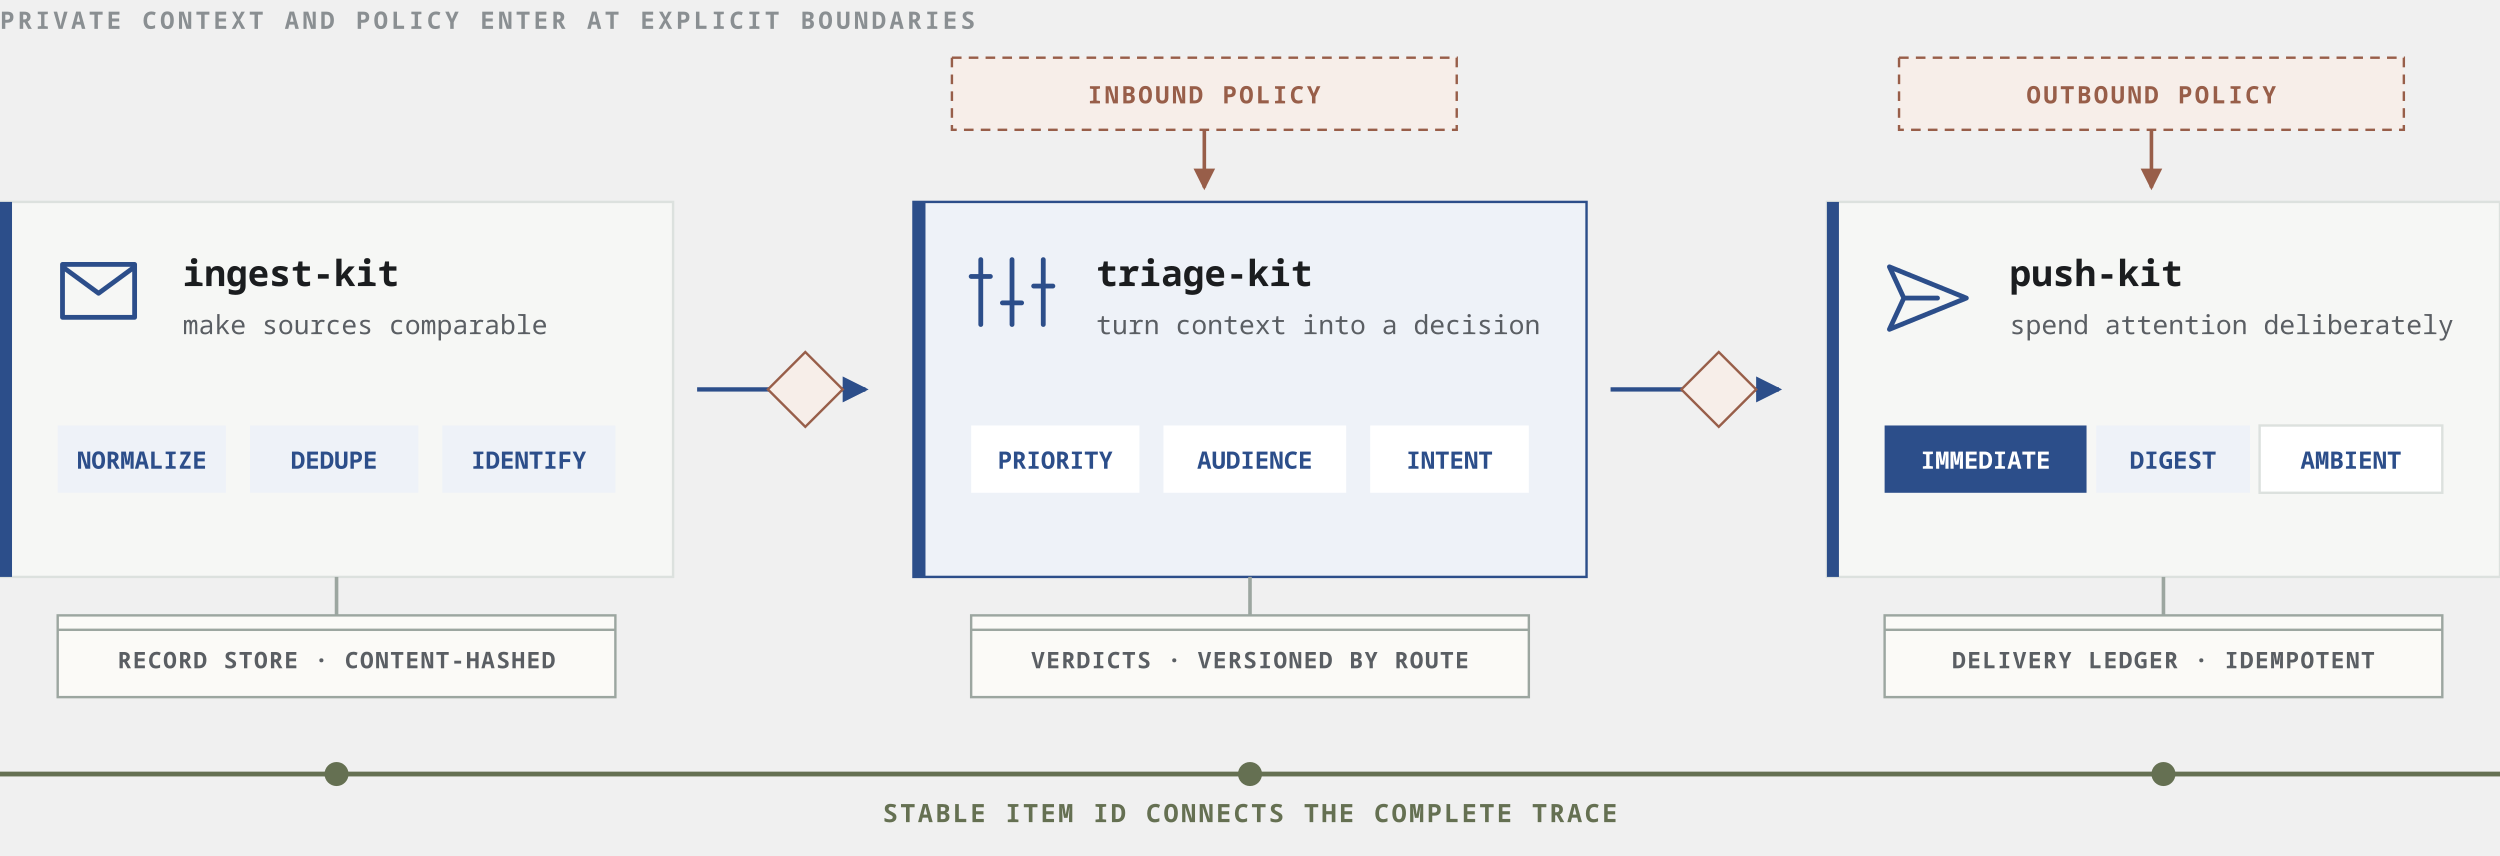
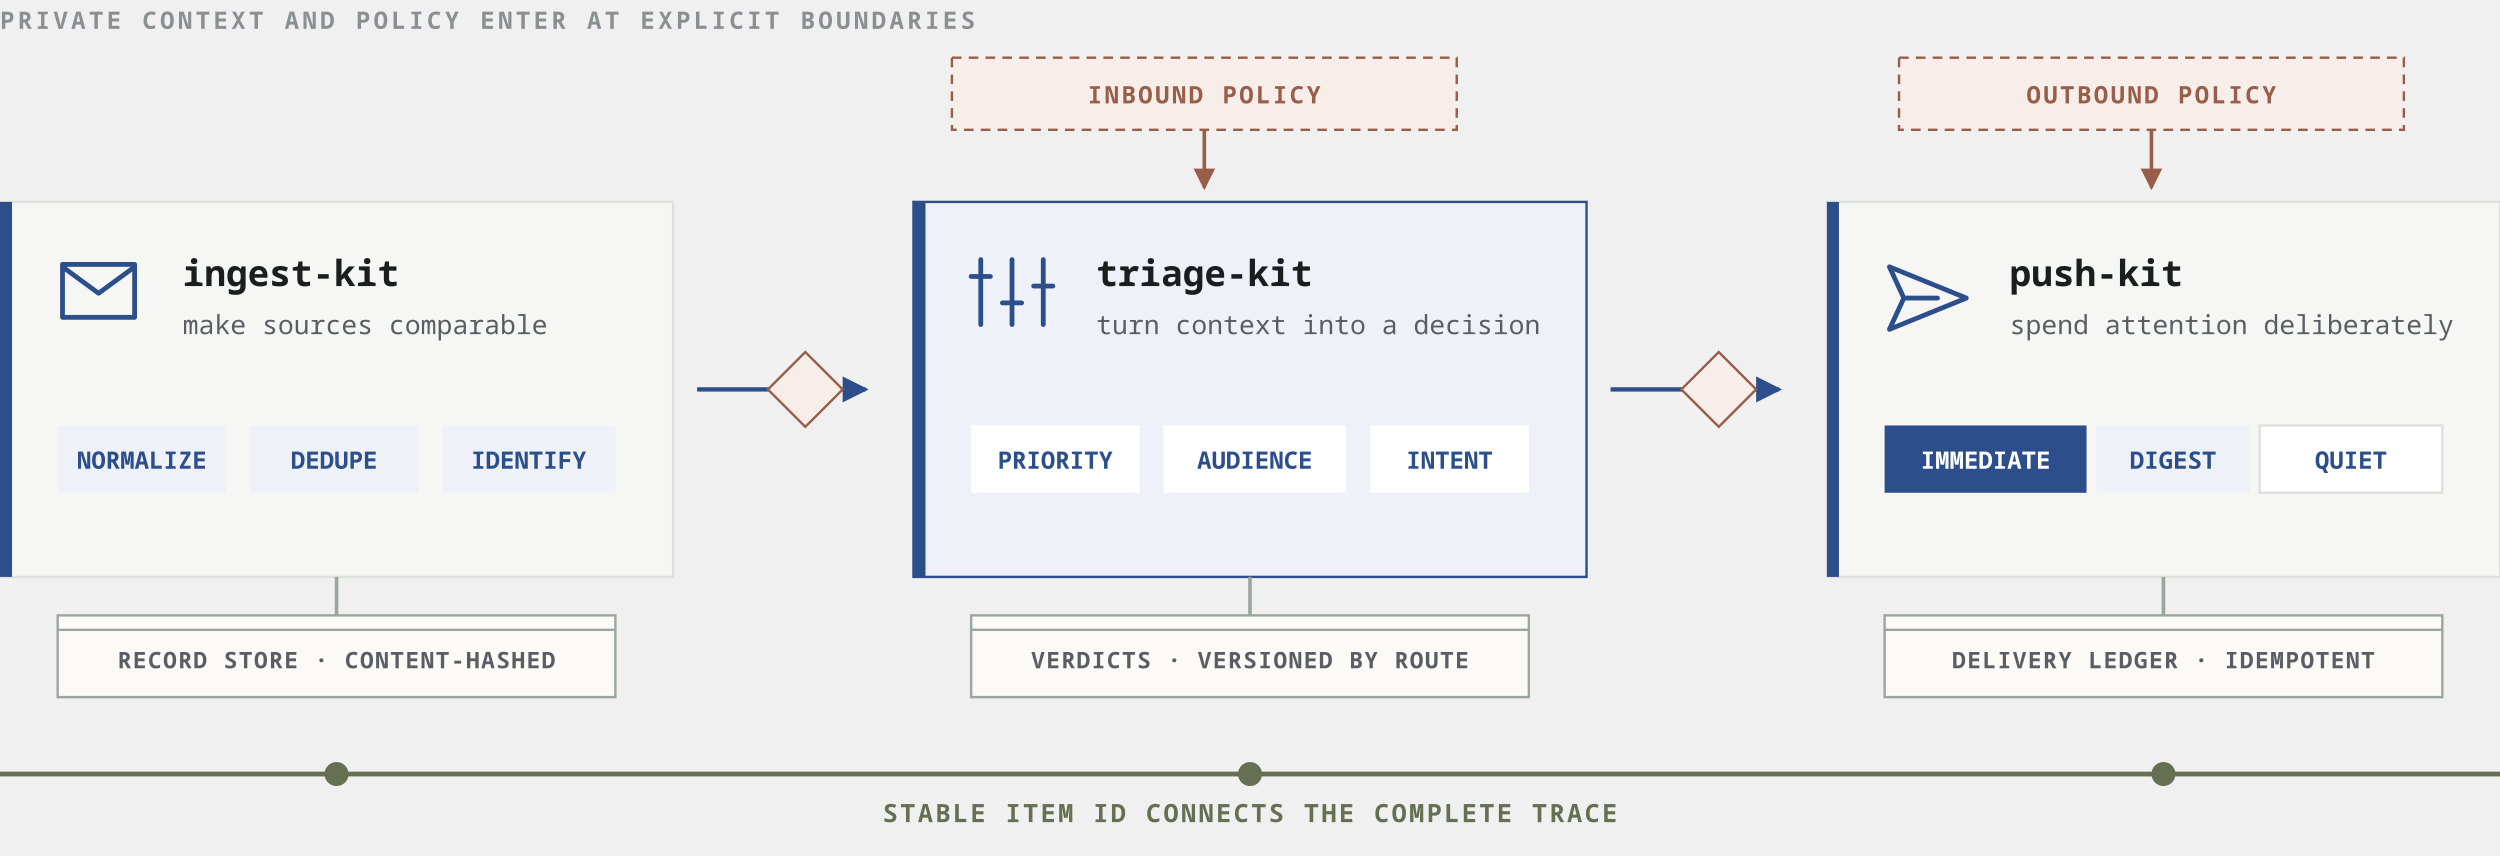
<svg xmlns="http://www.w3.org/2000/svg" viewBox="0 0 1040 356" width="1040" height="356" role="img" aria-labelledby="t3 d3">
  <defs>
    <marker id="arch-blue" viewBox="0 0 8 8" refX="7" refY="4" markerWidth="6" markerHeight="6" orient="auto">
      <path d="M0 0L8 4L0 8Z" fill="#2c4e8a" />
    </marker>
    <marker id="arch-red" viewBox="0 0 8 8" refX="7" refY="4" markerWidth="6" markerHeight="6" orient="auto">
      <path d="M0 0L8 4L0 8Z" fill="#985e49" />
    </marker>
  </defs>
  <style>
    .mono{font-family:'Noto Sans Mono',ui-monospace,monospace}
    .label{font-size:10px;font-weight:700;letter-spacing:1.4px;fill:#8a8f92}
    .kit{font-size:15px;font-weight:700;fill:#1b1d1f}
    .purpose{font-size:11px;fill:#5a5e63}
    .tag{font-size:10px;font-weight:600;fill:#2c4e8a}
    .policy{font-size:10px;font-weight:700;letter-spacing:1px;fill:#985e49}
    .trace{font-size:10.5px;font-weight:700;letter-spacing:1px;fill:#657052}
    .store text{font-size:9.5px;font-weight:600;letter-spacing:0.6px;fill:#5a5e63}
    .inverse{fill:#fff}
    .icon{fill:none;stroke:#2c4e8a;stroke-width:2;stroke-linecap:round;stroke-linejoin:round}
  </style>
  <text class="mono label" x="0" y="12">PRIVATE CONTEXT AND POLICY ENTER AT EXPLICIT BOUNDARIES</text>
  <rect x="396" y="24" width="210" height="30" fill="#f7eee9" stroke="#985e49" stroke-dasharray="4 3" />
  <text class="mono policy" x="501" y="43" text-anchor="middle">INBOUND POLICY</text>
  <rect x="790" y="24" width="210" height="30" fill="#f7eee9" stroke="#985e49" stroke-dasharray="4 3" />
  <text class="mono policy" x="895" y="43" text-anchor="middle">OUTBOUND POLICY</text>
  <path d="M501 54v24" stroke="#985e49" stroke-width="1.5" marker-end="url(#arch-red)" />
  <path d="M895 54v24" stroke="#985e49" stroke-width="1.5" marker-end="url(#arch-red)" />
  <rect x="0" y="84" width="280" height="156" fill="#f6f7f5" stroke="#dce1de" />
  <rect x="0" y="84" width="5" height="156" fill="#2c4e8a" />
  <g class="icon" transform="translate(24 108)">
    <path d="M2 2h30v22H2zM2 3l15 11L32 3" />
  </g>
  <text class="mono kit" x="76" y="119">ingest-kit</text>
  <text class="mono purpose" x="76" y="139">make sources comparable</text>
  <rect x="24" y="177" width="70" height="28" fill="#eef2f8" />
  <text class="mono tag" x="59" y="195" text-anchor="middle">NORMALIZE</text>
  <rect x="104" y="177" width="70" height="28" fill="#eef2f8" />
  <text class="mono tag" x="139" y="195" text-anchor="middle">DEDUPE</text>
  <rect x="184" y="177" width="72" height="28" fill="#eef2f8" />
  <text class="mono tag" x="220" y="195" text-anchor="middle">IDENTIFY</text>
  <path d="M290 162h70" stroke="#2c4e8a" stroke-width="1.8" marker-end="url(#arch-blue)" />
  <rect x="324" y="151" width="22" height="22" transform="rotate(45 335 162)" fill="#f7eee9" stroke="#985e49" />
  <rect x="380" y="84" width="280" height="156" fill="#eef2f8" stroke="#2c4e8a" />
  <rect x="380" y="84" width="5" height="156" fill="#2c4e8a" />
  <g class="icon" transform="translate(404 106)">
    <path d="M4 2v27M17 2v27M30 2v27M0 9h8M13 20h8M26 13h8" />
  </g>
  <text class="mono kit" x="456" y="119">triage-kit</text>
  <text class="mono purpose" x="456" y="139">turn context into a decision</text>
  <rect x="404" y="177" width="70" height="28" fill="#fff" />
  <text class="mono tag" x="439" y="195" text-anchor="middle">PRIORITY</text>
  <rect x="484" y="177" width="76" height="28" fill="#fff" />
  <text class="mono tag" x="522" y="195" text-anchor="middle">AUDIENCE</text>
  <rect x="570" y="177" width="66" height="28" fill="#fff" />
  <text class="mono tag" x="603" y="195" text-anchor="middle">INTENT</text>
  <path d="M670 162h70" stroke="#2c4e8a" stroke-width="1.8" marker-end="url(#arch-blue)" />
  <rect x="704" y="151" width="22" height="22" transform="rotate(45 715 162)" fill="#f7eee9" stroke="#985e49" />
  <rect x="760" y="84" width="280" height="156" fill="#f6f7f5" stroke="#dce1de" />
  <rect x="760" y="84" width="5" height="156" fill="#2c4e8a" />
  <g class="icon" transform="translate(784 108)">
    <path d="M2 3l32 13-32 13 6-13-6-13zM8 16h14" />
  </g>
  <text class="mono kit" x="836" y="119">push-kit</text>
  <text class="mono purpose" x="836" y="139">spend attention deliberately</text>
  <rect x="784" y="177" width="84" height="28" fill="#2c4e8a" />
  <text class="mono tag inverse" x="826" y="195" text-anchor="middle">IMMEDIATE</text>
  <rect x="872" y="177" width="64" height="28" fill="#eef2f8" />
  <text class="mono tag" x="904" y="195" text-anchor="middle">DIGEST</text>
  <rect x="940" y="177" width="76" height="28" fill="#fff" stroke="#dce1de" />
-   <text class="mono tag" x="978" y="195" text-anchor="middle">AMBIENT</text>
+   <text class="mono tag" x="978" y="195" text-anchor="middle">QUIET</text>
  <path d="M140 240v16M520 240v16M900 240v16" stroke="#9ca6a0" stroke-width="1.5" />
  <g class="mono store">
    <rect x="24" y="256" width="232" height="34" fill="#fbfaf7" stroke="#9ca6a0" />
    <path d="M24 262h232" stroke="#9ca6a0" />
    <text x="140" y="278" text-anchor="middle">RECORD STORE · CONTENT-HASHED</text>
    <rect x="404" y="256" width="232" height="34" fill="#fbfaf7" stroke="#9ca6a0" />
    <path d="M404 262h232" stroke="#9ca6a0" />
    <text x="520" y="278" text-anchor="middle">VERDICTS · VERSIONED BY ROUTE</text>
    <rect x="784" y="256" width="232" height="34" fill="#fbfaf7" stroke="#9ca6a0" />
    <path d="M784 262h232" stroke="#9ca6a0" />
    <text x="900" y="278" text-anchor="middle">DELIVERY LEDGER · IDEMPOTENT</text>
  </g>
  <path d="M0 322H1040" stroke="#657052" stroke-width="2" />
  <circle cx="140" cy="322" r="5" fill="#657052" />
  <circle cx="520" cy="322" r="5" fill="#657052" />
  <circle cx="900" cy="322" r="5" fill="#657052" />
  <text class="mono trace" x="520" y="342" text-anchor="middle">STABLE ITEM ID CONNECTS THE COMPLETE TRACE</text>
</svg>
